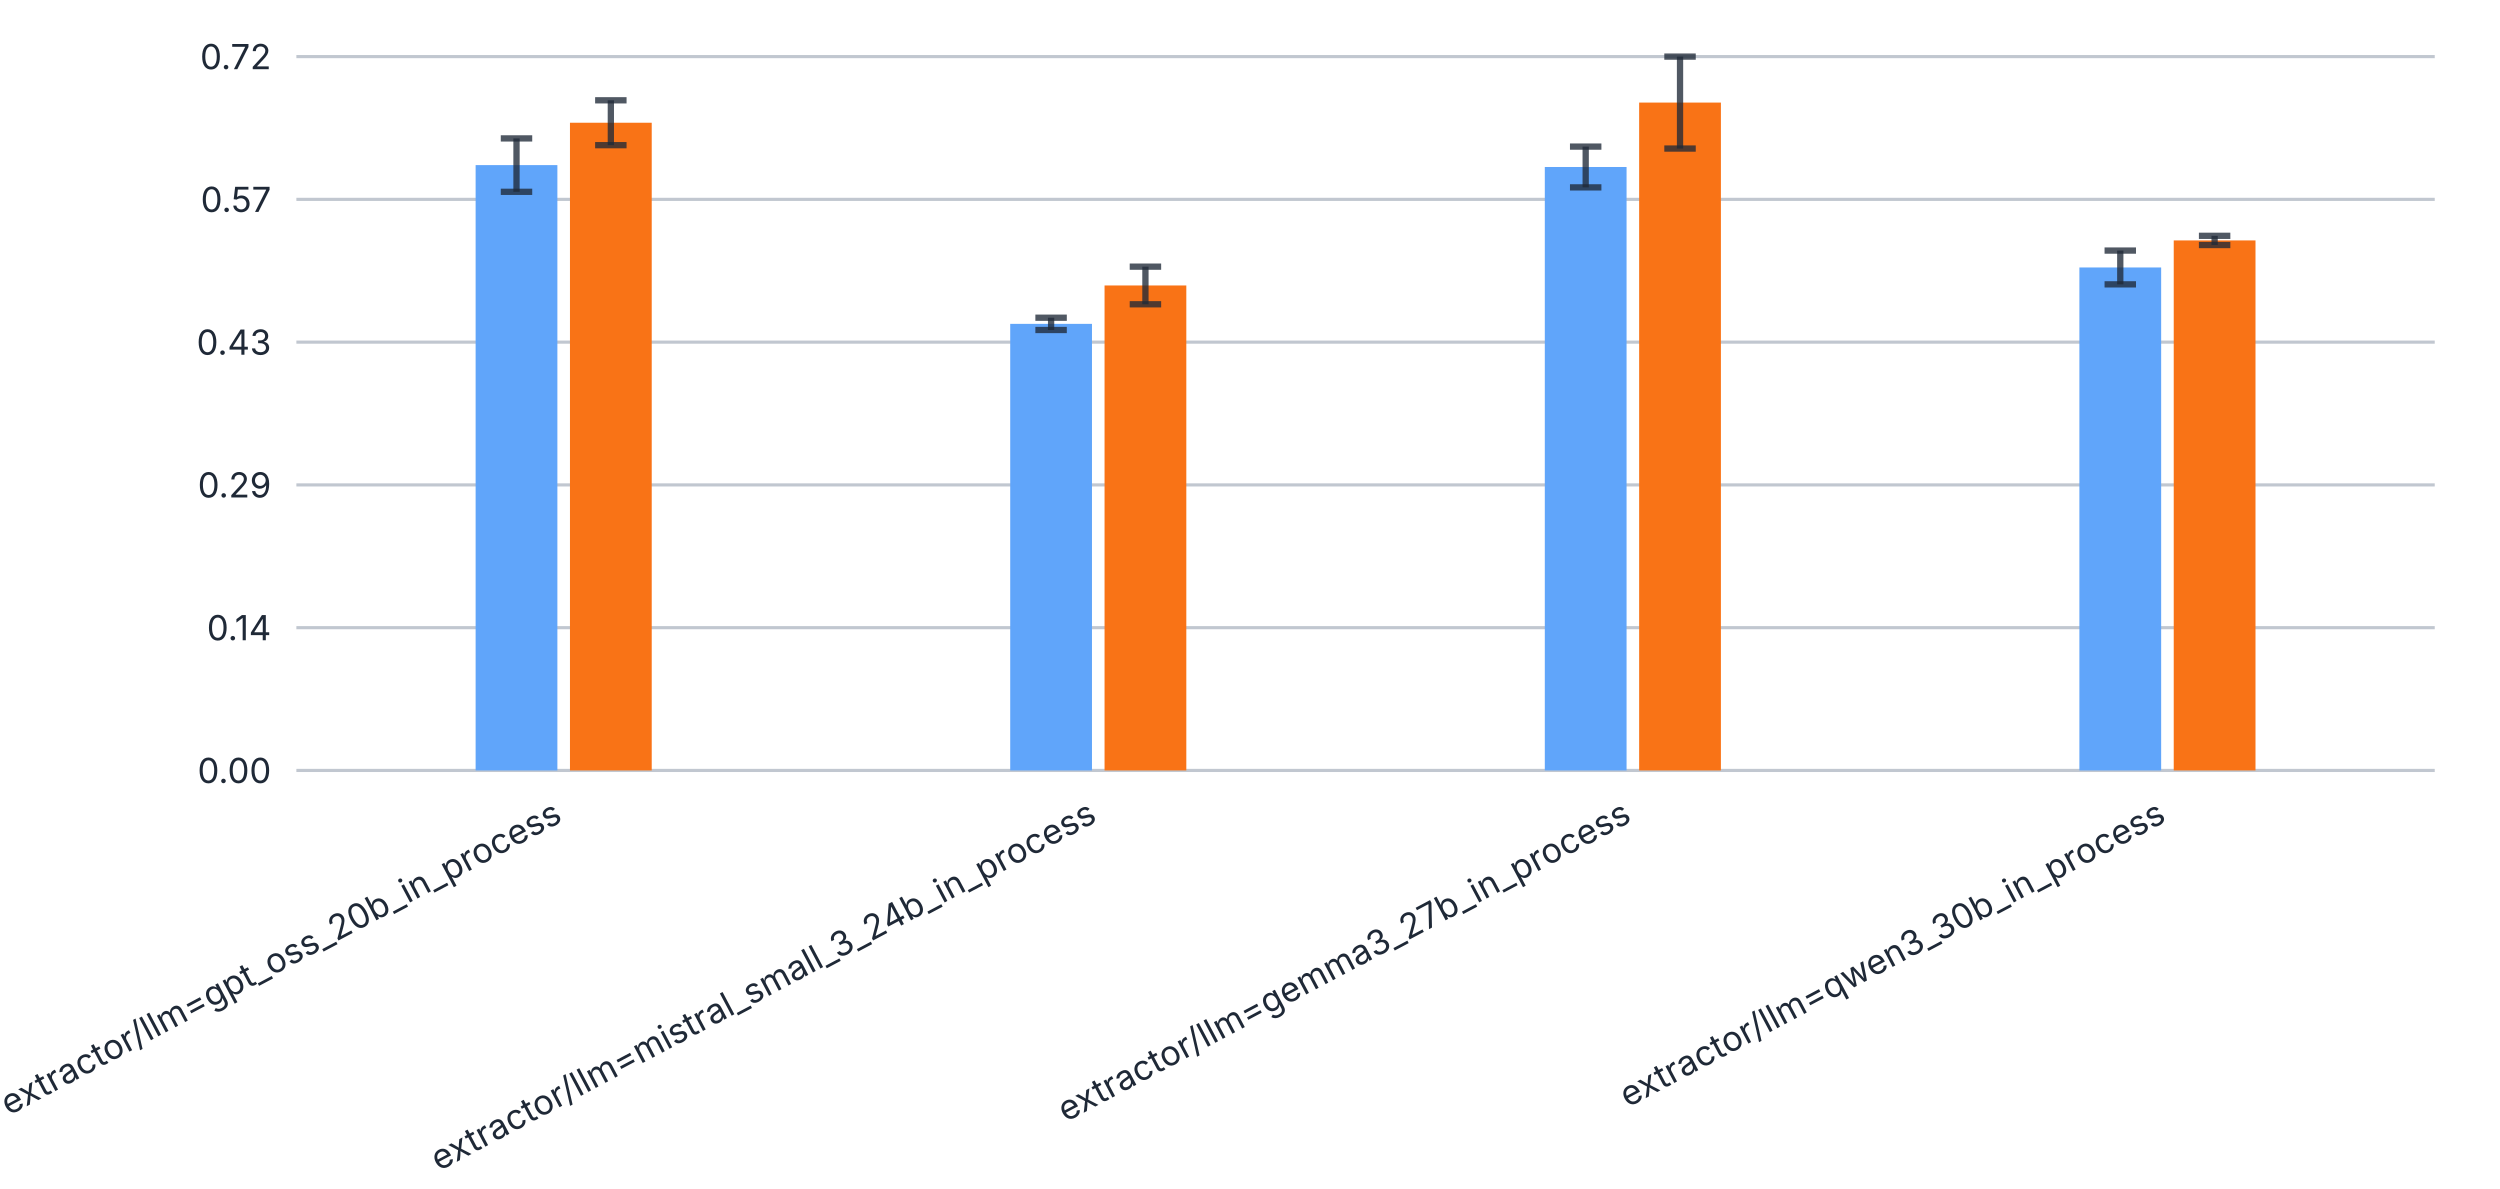
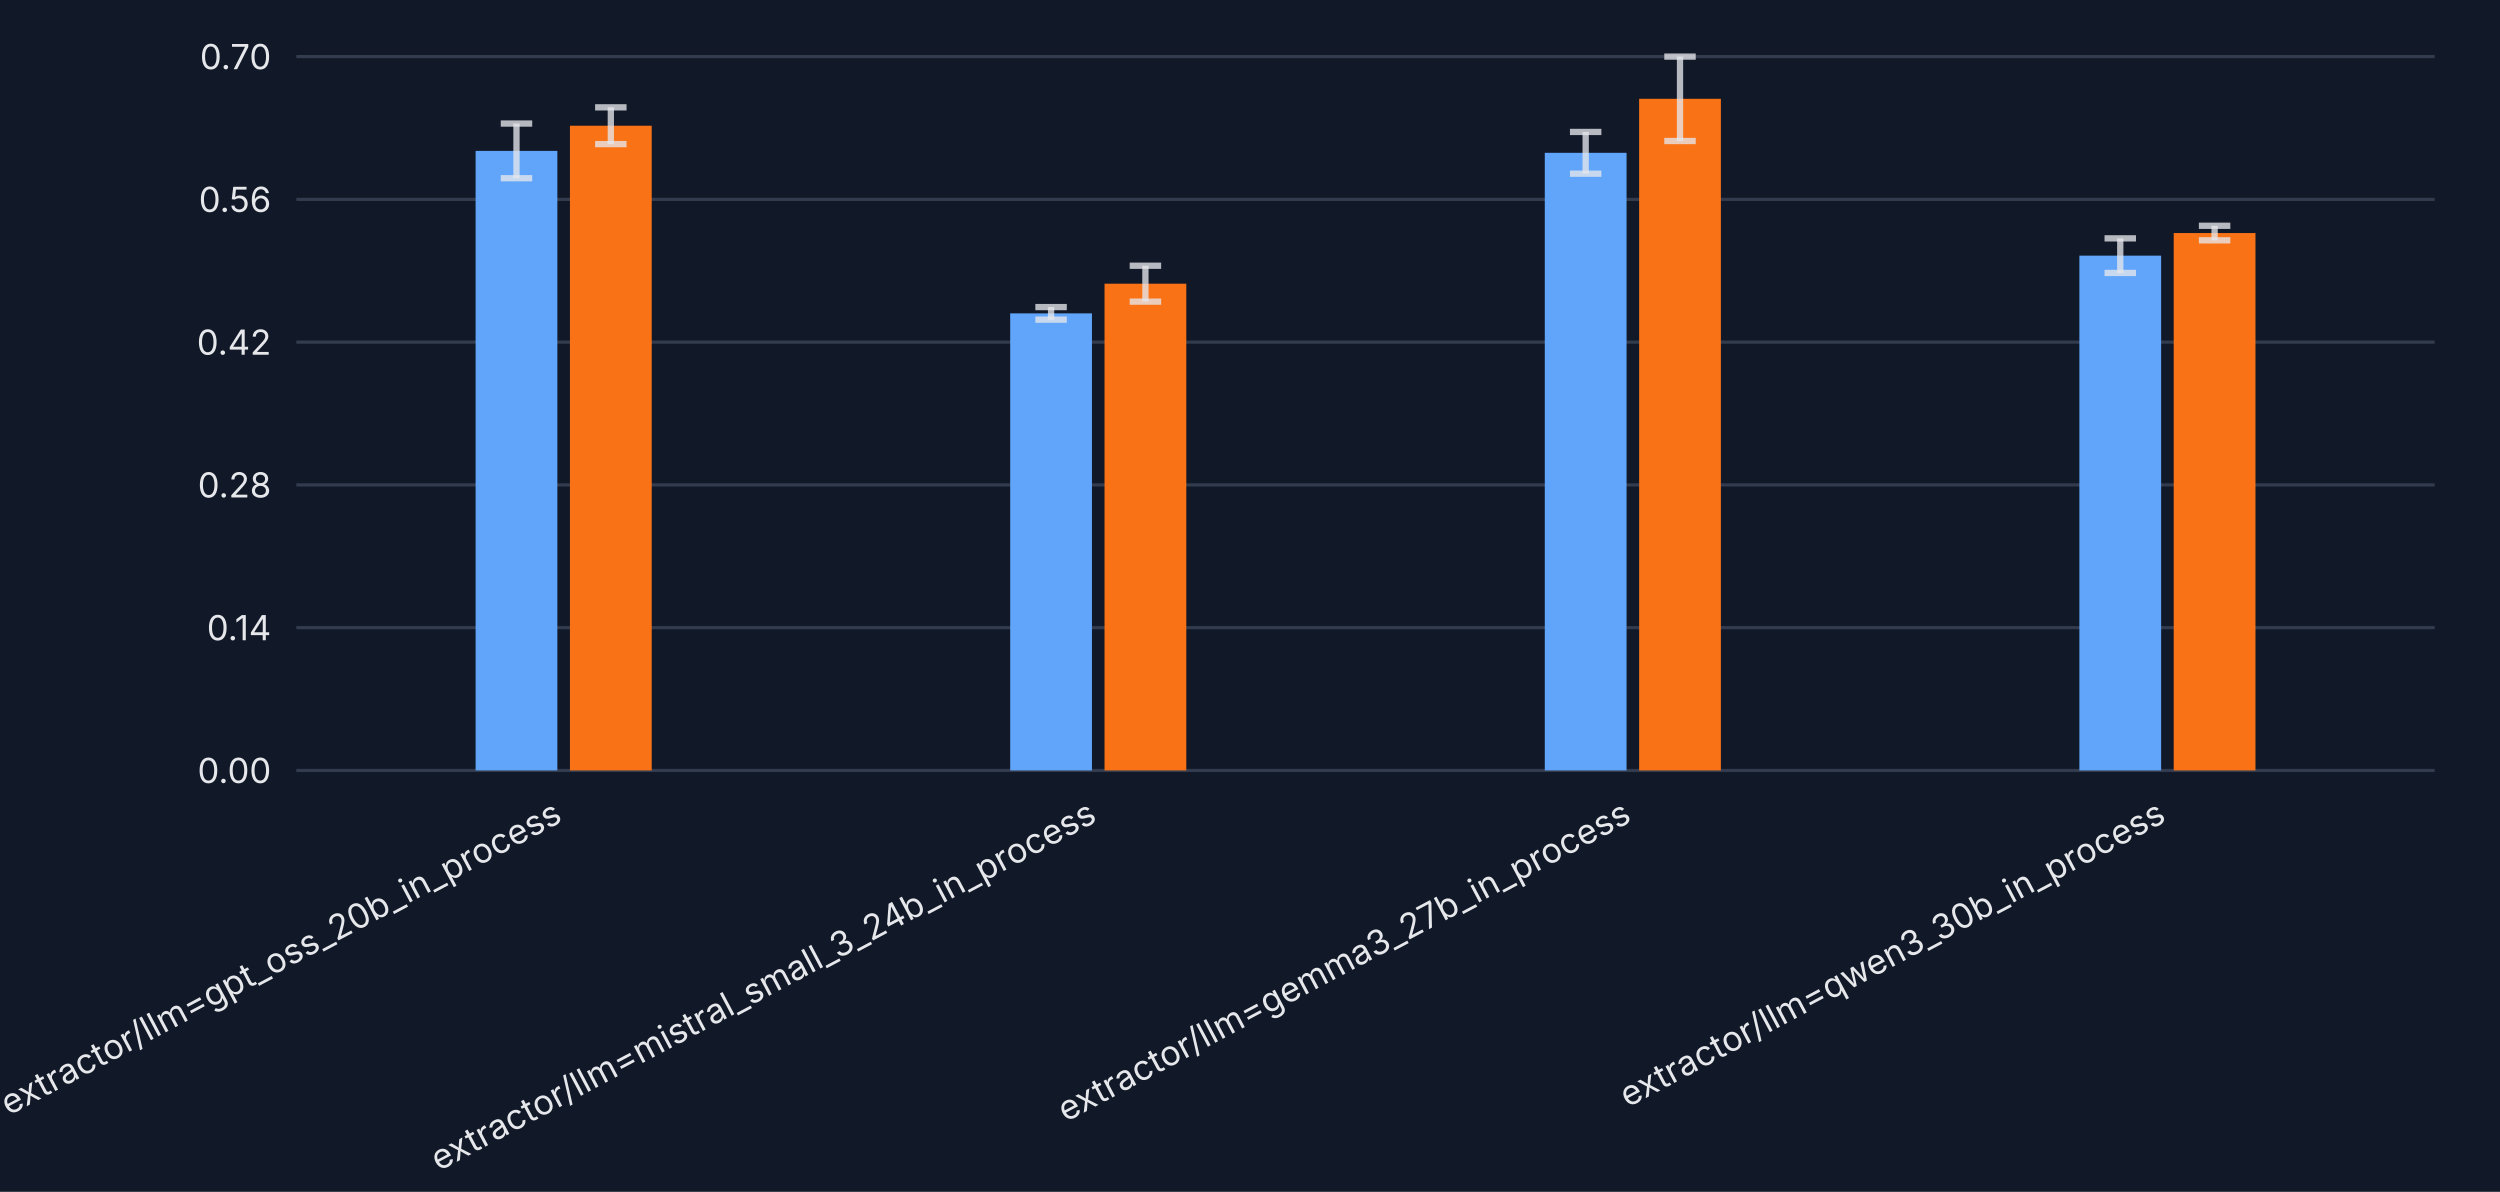
- <svg xmlns="http://www.w3.org/2000/svg" width="795" height="378" viewBox="0 0 795 378" style="color: rgb(31, 41, 55); font-family: Inter, Arial, sans-serif; background-color: rgba(0, 0, 0, 0);">
-   <rect x="0" y="0" width="795" height="378" fill="rgb(255, 255, 255)" />
-   <g transform="translate(34.24805, 0)">
+ <svg xmlns="http://www.w3.org/2000/svg" width="795" height="379" viewBox="0 0 795 379" style="color: rgb(229, 231, 235); font-family: Inter, Arial, sans-serif; background-color: rgba(0, 0, 0, 0);">
+   <rect x="0" y="0" width="795" height="379" fill="rgb(17, 24, 39)" />
+   <g transform="translate(34.2421, 0)">
    <line x1="60" x2="740" y1="245" y2="245" stroke="#64748b66" stroke-width="1" />
    <text x="52" y="249" text-anchor="end" fill="currentColor" font-size="11">0.00</text>
    <line x1="60" x2="740" y1="199.6" y2="199.6" stroke="#64748b66" stroke-width="1" />
    <text x="52" y="203.6" text-anchor="end" fill="currentColor" font-size="11">0.14</text>
    <line x1="60" x2="740" y1="154.2" y2="154.2" stroke="#64748b66" stroke-width="1" />
-     <text x="52" y="158.2" text-anchor="end" fill="currentColor" font-size="11">0.29</text>
+     <text x="52" y="158.2" text-anchor="end" fill="currentColor" font-size="11">0.28</text>
    <line x1="60" x2="740" y1="108.8" y2="108.8" stroke="#64748b66" stroke-width="1" />
-     <text x="52" y="112.8" text-anchor="end" fill="currentColor" font-size="11">0.43</text>
+     <text x="52" y="112.8" text-anchor="end" fill="currentColor" font-size="11">0.42</text>
    <line x1="60" x2="740" y1="63.4" y2="63.4" stroke="#64748b66" stroke-width="1" />
-     <text x="52" y="67.4" text-anchor="end" fill="currentColor" font-size="11">0.57</text>
+     <text x="52" y="67.4" text-anchor="end" fill="currentColor" font-size="11">0.56</text>
    <line x1="60" x2="740" y1="18" y2="18" stroke="#64748b66" stroke-width="1" />
-     <text x="52" y="22" text-anchor="end" fill="currentColor" font-size="11">0.72</text>
-     <rect x="117" y="52.504" width="26" height="192.496" fill="#60a5fa" style="cursor: crosshair;" />
-     <line x1="130" x2="130" y1="44.013" y2="60.996" stroke="currentColor" stroke-opacity="0.78" stroke-width="2" />
-     <line x1="125" x2="135" y1="44.013" y2="44.013" stroke="currentColor" stroke-opacity="0.78" stroke-width="2" />
-     <line x1="125" x2="135" y1="60.996" y2="60.996" stroke="currentColor" stroke-opacity="0.78" stroke-width="2" />
-     <rect x="147" y="39.031" width="26" height="205.969" fill="#f97316" style="cursor: crosshair;" />
-     <line x1="160" x2="160" y1="31.897" y2="46.166" stroke="currentColor" stroke-opacity="0.78" stroke-width="2" />
-     <line x1="155" x2="165" y1="31.897" y2="31.897" stroke="currentColor" stroke-opacity="0.78" stroke-width="2" />
-     <line x1="155" x2="165" y1="46.166" y2="46.166" stroke="currentColor" stroke-opacity="0.78" stroke-width="2" />
+     <text x="52" y="22" text-anchor="end" fill="currentColor" font-size="11">0.70</text>
+     <rect x="117" y="47.982" width="26" height="197.018" fill="#60a5fa" style="cursor: crosshair;" />
+     <line x1="130" x2="130" y1="39.291" y2="56.673" stroke="currentColor" stroke-opacity="0.78" stroke-width="2" />
+     <line x1="125" x2="135" y1="39.291" y2="39.291" stroke="currentColor" stroke-opacity="0.78" stroke-width="2" />
+     <line x1="125" x2="135" y1="56.673" y2="56.673" stroke="currentColor" stroke-opacity="0.78" stroke-width="2" />
+     <rect x="147" y="39.979" width="26" height="205.021" fill="#f97316" style="cursor: crosshair;" />
+     <line x1="160" x2="160" y1="34.135" y2="45.824" stroke="currentColor" stroke-opacity="0.78" stroke-width="2" />
+     <line x1="155" x2="165" y1="34.135" y2="34.135" stroke="currentColor" stroke-opacity="0.78" stroke-width="2" />
+     <line x1="155" x2="165" y1="45.824" y2="45.824" stroke="currentColor" stroke-opacity="0.78" stroke-width="2" />
    <text x="145" y="261" transform="rotate(-28 145 261)" text-anchor="end" fill="currentColor" font-size="11">extractor/llm=gpt_oss_20b_in_process</text>
-     <rect x="287" y="102.989" width="26" height="142.011" fill="#60a5fa" style="cursor: crosshair;" />
-     <line x1="300" x2="300" y1="101.034" y2="104.943" stroke="currentColor" stroke-opacity="0.78" stroke-width="2" />
-     <line x1="295" x2="305" y1="101.034" y2="101.034" stroke="currentColor" stroke-opacity="0.78" stroke-width="2" />
-     <line x1="295" x2="305" y1="104.943" y2="104.943" stroke="currentColor" stroke-opacity="0.78" stroke-width="2" />
-     <rect x="317" y="90.779" width="26" height="154.221" fill="#f97316" style="cursor: crosshair;" />
-     <line x1="330" x2="330" y1="84.795" y2="96.763" stroke="currentColor" stroke-opacity="0.78" stroke-width="2" />
-     <line x1="325" x2="335" y1="84.795" y2="84.795" stroke="currentColor" stroke-opacity="0.78" stroke-width="2" />
-     <line x1="325" x2="335" y1="96.763" y2="96.763" stroke="currentColor" stroke-opacity="0.78" stroke-width="2" />
+     <rect x="287" y="99.653" width="26" height="145.347" fill="#60a5fa" style="cursor: crosshair;" />
+     <line x1="300" x2="300" y1="97.652" y2="101.653" stroke="currentColor" stroke-opacity="0.78" stroke-width="2" />
+     <line x1="295" x2="305" y1="97.652" y2="97.652" stroke="currentColor" stroke-opacity="0.78" stroke-width="2" />
+     <line x1="295" x2="305" y1="101.653" y2="101.653" stroke="currentColor" stroke-opacity="0.78" stroke-width="2" />
+     <rect x="317" y="90.213" width="26" height="154.787" fill="#f97316" style="cursor: crosshair;" />
+     <line x1="330" x2="330" y1="84.505" y2="95.922" stroke="currentColor" stroke-opacity="0.78" stroke-width="2" />
+     <line x1="325" x2="335" y1="84.505" y2="84.505" stroke="currentColor" stroke-opacity="0.78" stroke-width="2" />
+     <line x1="325" x2="335" y1="95.922" y2="95.922" stroke="currentColor" stroke-opacity="0.78" stroke-width="2" />
    <text x="315" y="261" transform="rotate(-28 315 261)" text-anchor="end" fill="currentColor" font-size="11">extractor/llm=mistral_small_3_24b_in_process</text>
-     <rect x="457" y="53.103" width="26" height="191.897" fill="#60a5fa" style="cursor: crosshair;" />
-     <line x1="470" x2="470" y1="46.618" y2="59.588" stroke="currentColor" stroke-opacity="0.78" stroke-width="2" />
-     <line x1="465" x2="475" y1="46.618" y2="46.618" stroke="currentColor" stroke-opacity="0.78" stroke-width="2" />
-     <line x1="465" x2="475" y1="59.588" y2="59.588" stroke="currentColor" stroke-opacity="0.78" stroke-width="2" />
-     <rect x="487" y="32.62" width="26" height="212.38" fill="#f97316" style="cursor: crosshair;" />
-     <line x1="500" x2="500" y1="18" y2="47.241" stroke="currentColor" stroke-opacity="0.78" stroke-width="2" />
+     <rect x="457" y="48.595" width="26" height="196.405" fill="#60a5fa" style="cursor: crosshair;" />
+     <line x1="470" x2="470" y1="41.958" y2="55.232" stroke="currentColor" stroke-opacity="0.78" stroke-width="2" />
+     <line x1="465" x2="475" y1="41.958" y2="41.958" stroke="currentColor" stroke-opacity="0.78" stroke-width="2" />
+     <line x1="465" x2="475" y1="55.232" y2="55.232" stroke="currentColor" stroke-opacity="0.78" stroke-width="2" />
+     <rect x="487" y="31.421" width="26" height="213.579" fill="#f97316" style="cursor: crosshair;" />
+     <line x1="500" x2="500" y1="18" y2="44.841" stroke="currentColor" stroke-opacity="0.78" stroke-width="2" />
    <line x1="495" x2="505" y1="18" y2="18" stroke="currentColor" stroke-opacity="0.78" stroke-width="2" />
-     <line x1="495" x2="505" y1="47.241" y2="47.241" stroke="currentColor" stroke-opacity="0.78" stroke-width="2" />
+     <line x1="495" x2="505" y1="44.841" y2="44.841" stroke="currentColor" stroke-opacity="0.78" stroke-width="2" />
    <text x="485" y="261" transform="rotate(-28 485 261)" text-anchor="end" fill="currentColor" font-size="11">extractor/llm=gemma3_27b_in_process</text>
-     <rect x="627" y="85.054" width="26" height="159.946" fill="#60a5fa" style="cursor: crosshair;" />
-     <line x1="640" x2="640" y1="79.682" y2="90.426" stroke="currentColor" stroke-opacity="0.78" stroke-width="2" />
-     <line x1="635" x2="645" y1="79.682" y2="79.682" stroke="currentColor" stroke-opacity="0.78" stroke-width="2" />
-     <line x1="635" x2="645" y1="90.426" y2="90.426" stroke="currentColor" stroke-opacity="0.78" stroke-width="2" />
-     <rect x="657" y="76.454" width="26" height="168.546" fill="#f97316" style="cursor: crosshair;" />
-     <line x1="670" x2="670" y1="74.989" y2="77.92" stroke="currentColor" stroke-opacity="0.78" stroke-width="2" />
-     <line x1="665" x2="675" y1="74.989" y2="74.989" stroke="currentColor" stroke-opacity="0.78" stroke-width="2" />
-     <line x1="665" x2="675" y1="77.92" y2="77.92" stroke="currentColor" stroke-opacity="0.78" stroke-width="2" />
+     <rect x="627" y="81.297" width="26" height="163.703" fill="#60a5fa" style="cursor: crosshair;" />
+     <line x1="640" x2="640" y1="75.798" y2="86.795" stroke="currentColor" stroke-opacity="0.78" stroke-width="2" />
+     <line x1="635" x2="645" y1="75.798" y2="75.798" stroke="currentColor" stroke-opacity="0.78" stroke-width="2" />
+     <line x1="635" x2="645" y1="86.795" y2="86.795" stroke="currentColor" stroke-opacity="0.78" stroke-width="2" />
+     <rect x="657" y="74.112" width="26" height="170.888" fill="#f97316" style="cursor: crosshair;" />
+     <line x1="670" x2="670" y1="71.798" y2="76.425" stroke="currentColor" stroke-opacity="0.78" stroke-width="2" />
+     <line x1="665" x2="675" y1="71.798" y2="71.798" stroke="currentColor" stroke-opacity="0.78" stroke-width="2" />
+     <line x1="665" x2="675" y1="76.425" y2="76.425" stroke="currentColor" stroke-opacity="0.78" stroke-width="2" />
    <text x="655" y="261" transform="rotate(-28 655 261)" text-anchor="end" fill="currentColor" font-size="11">extractor/llm=qwen3_30b_in_process</text>
  </g>
</svg>
